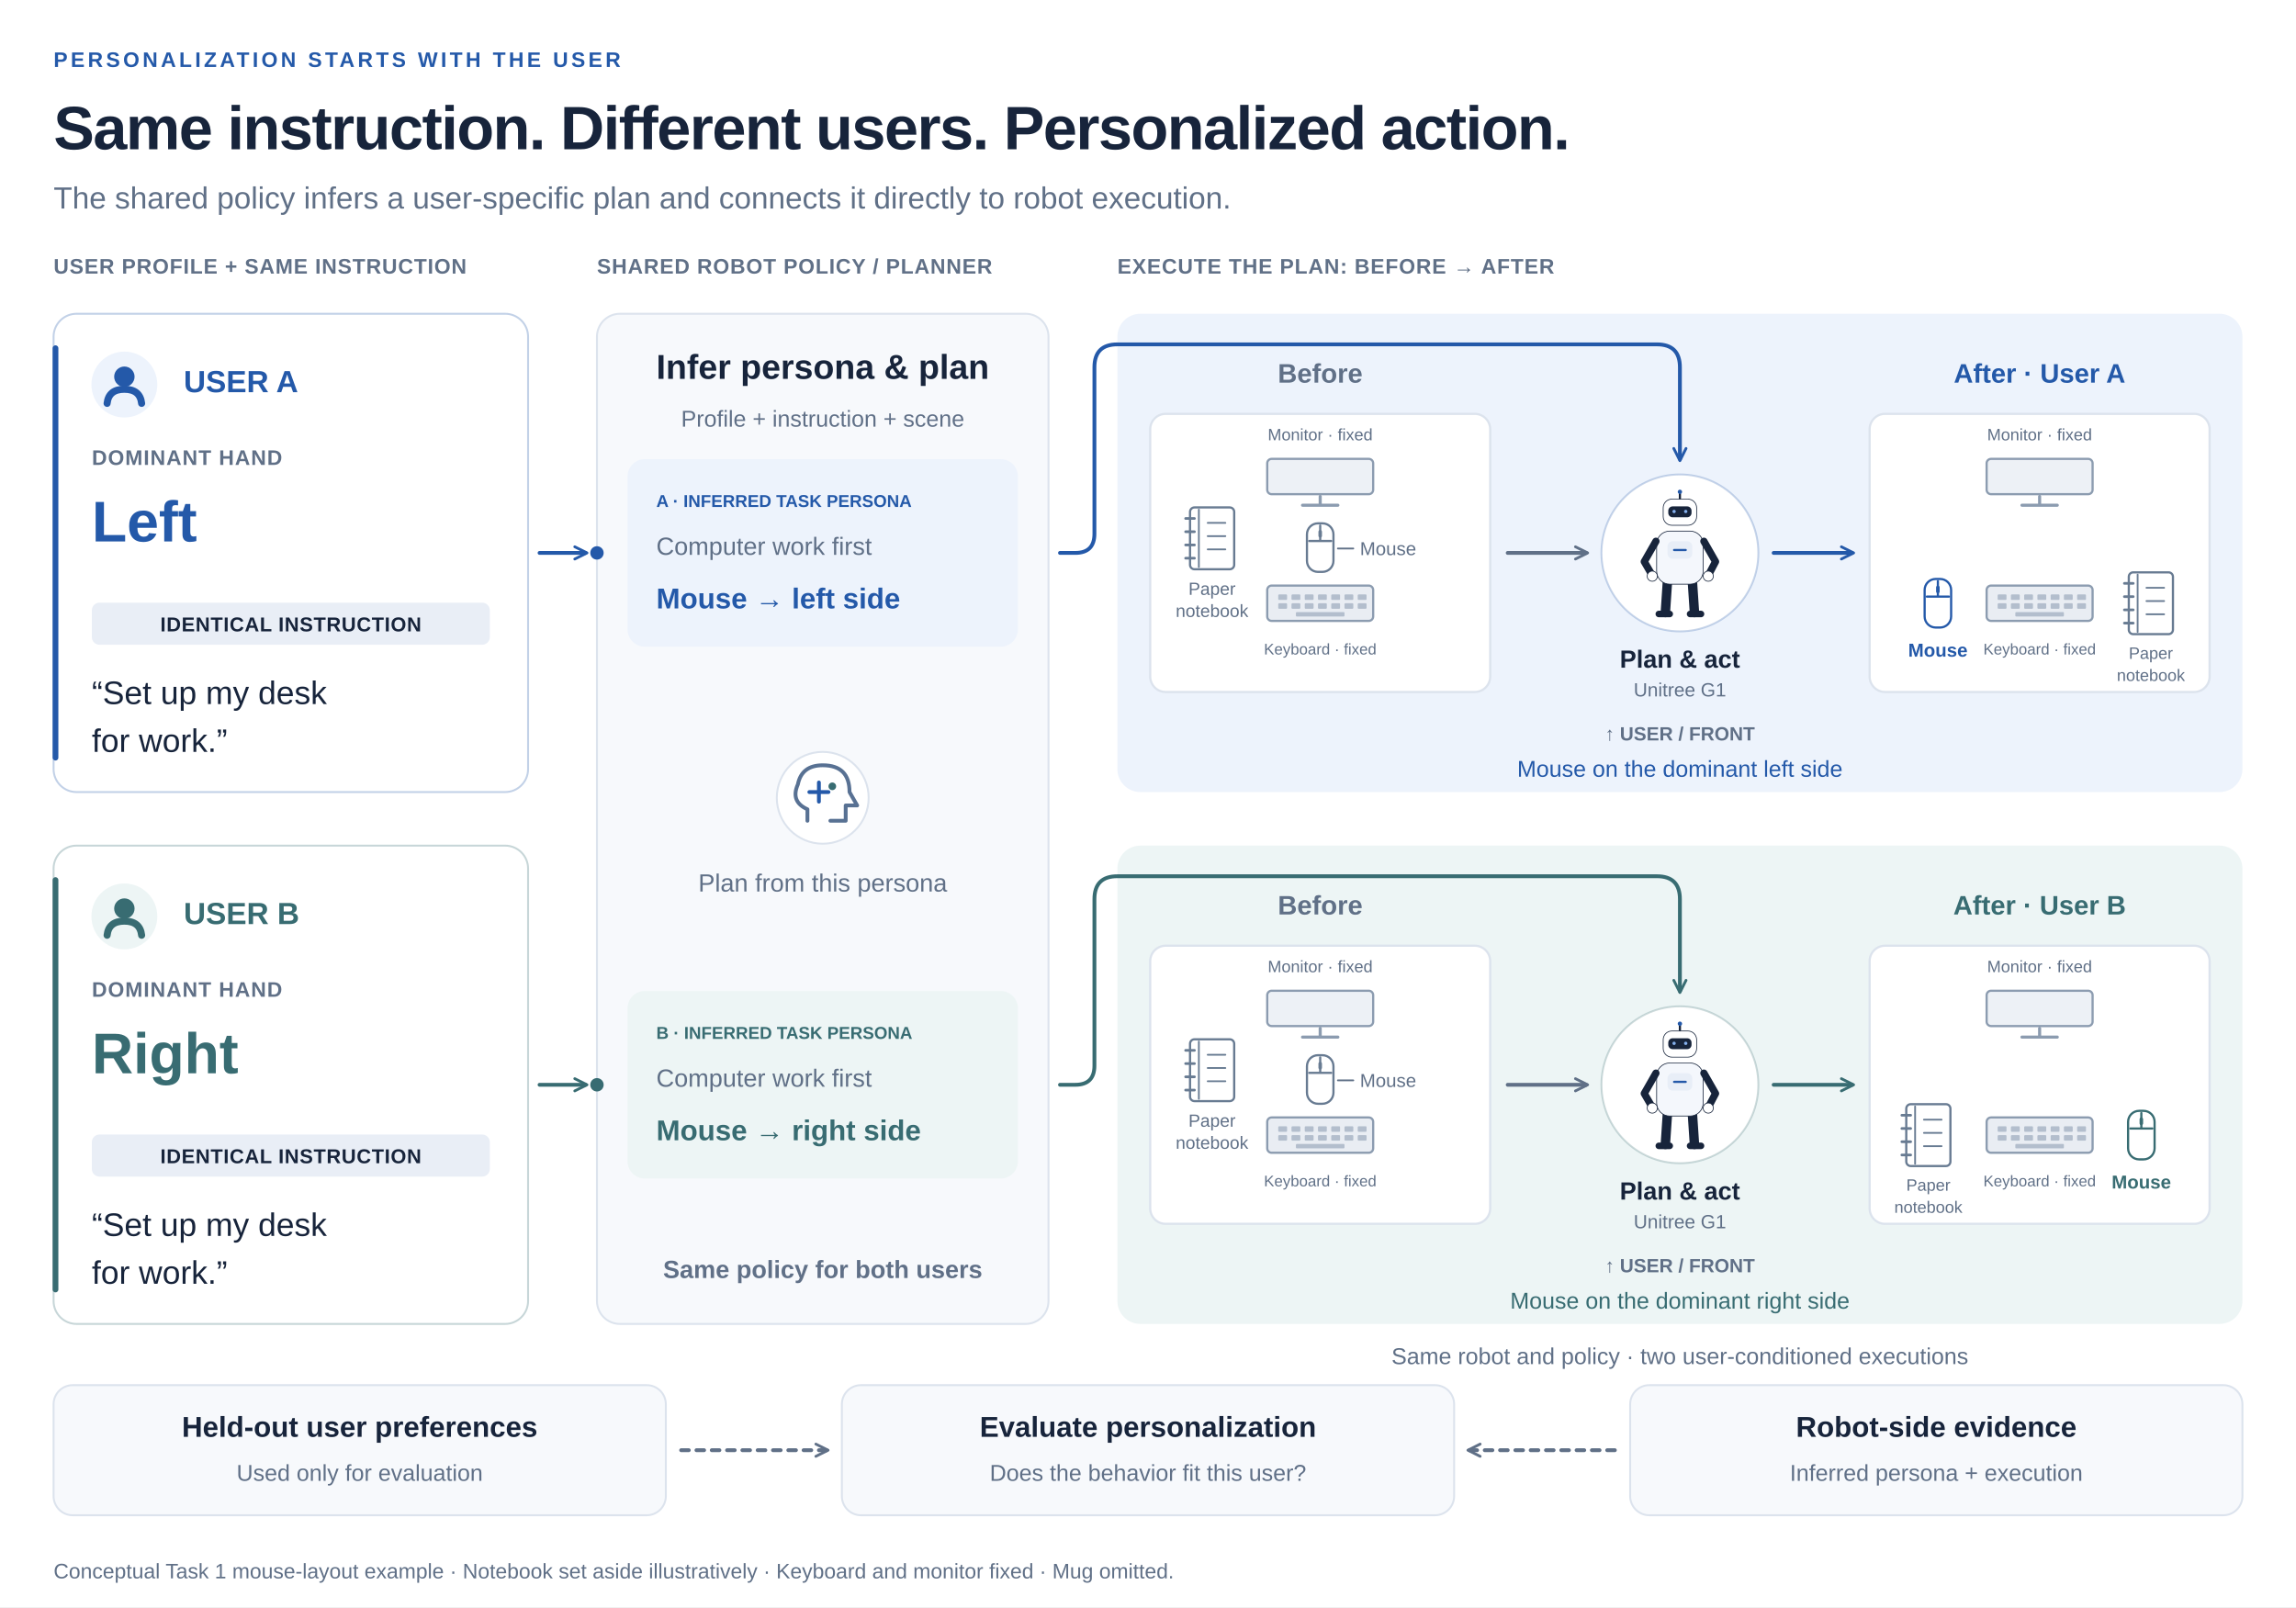
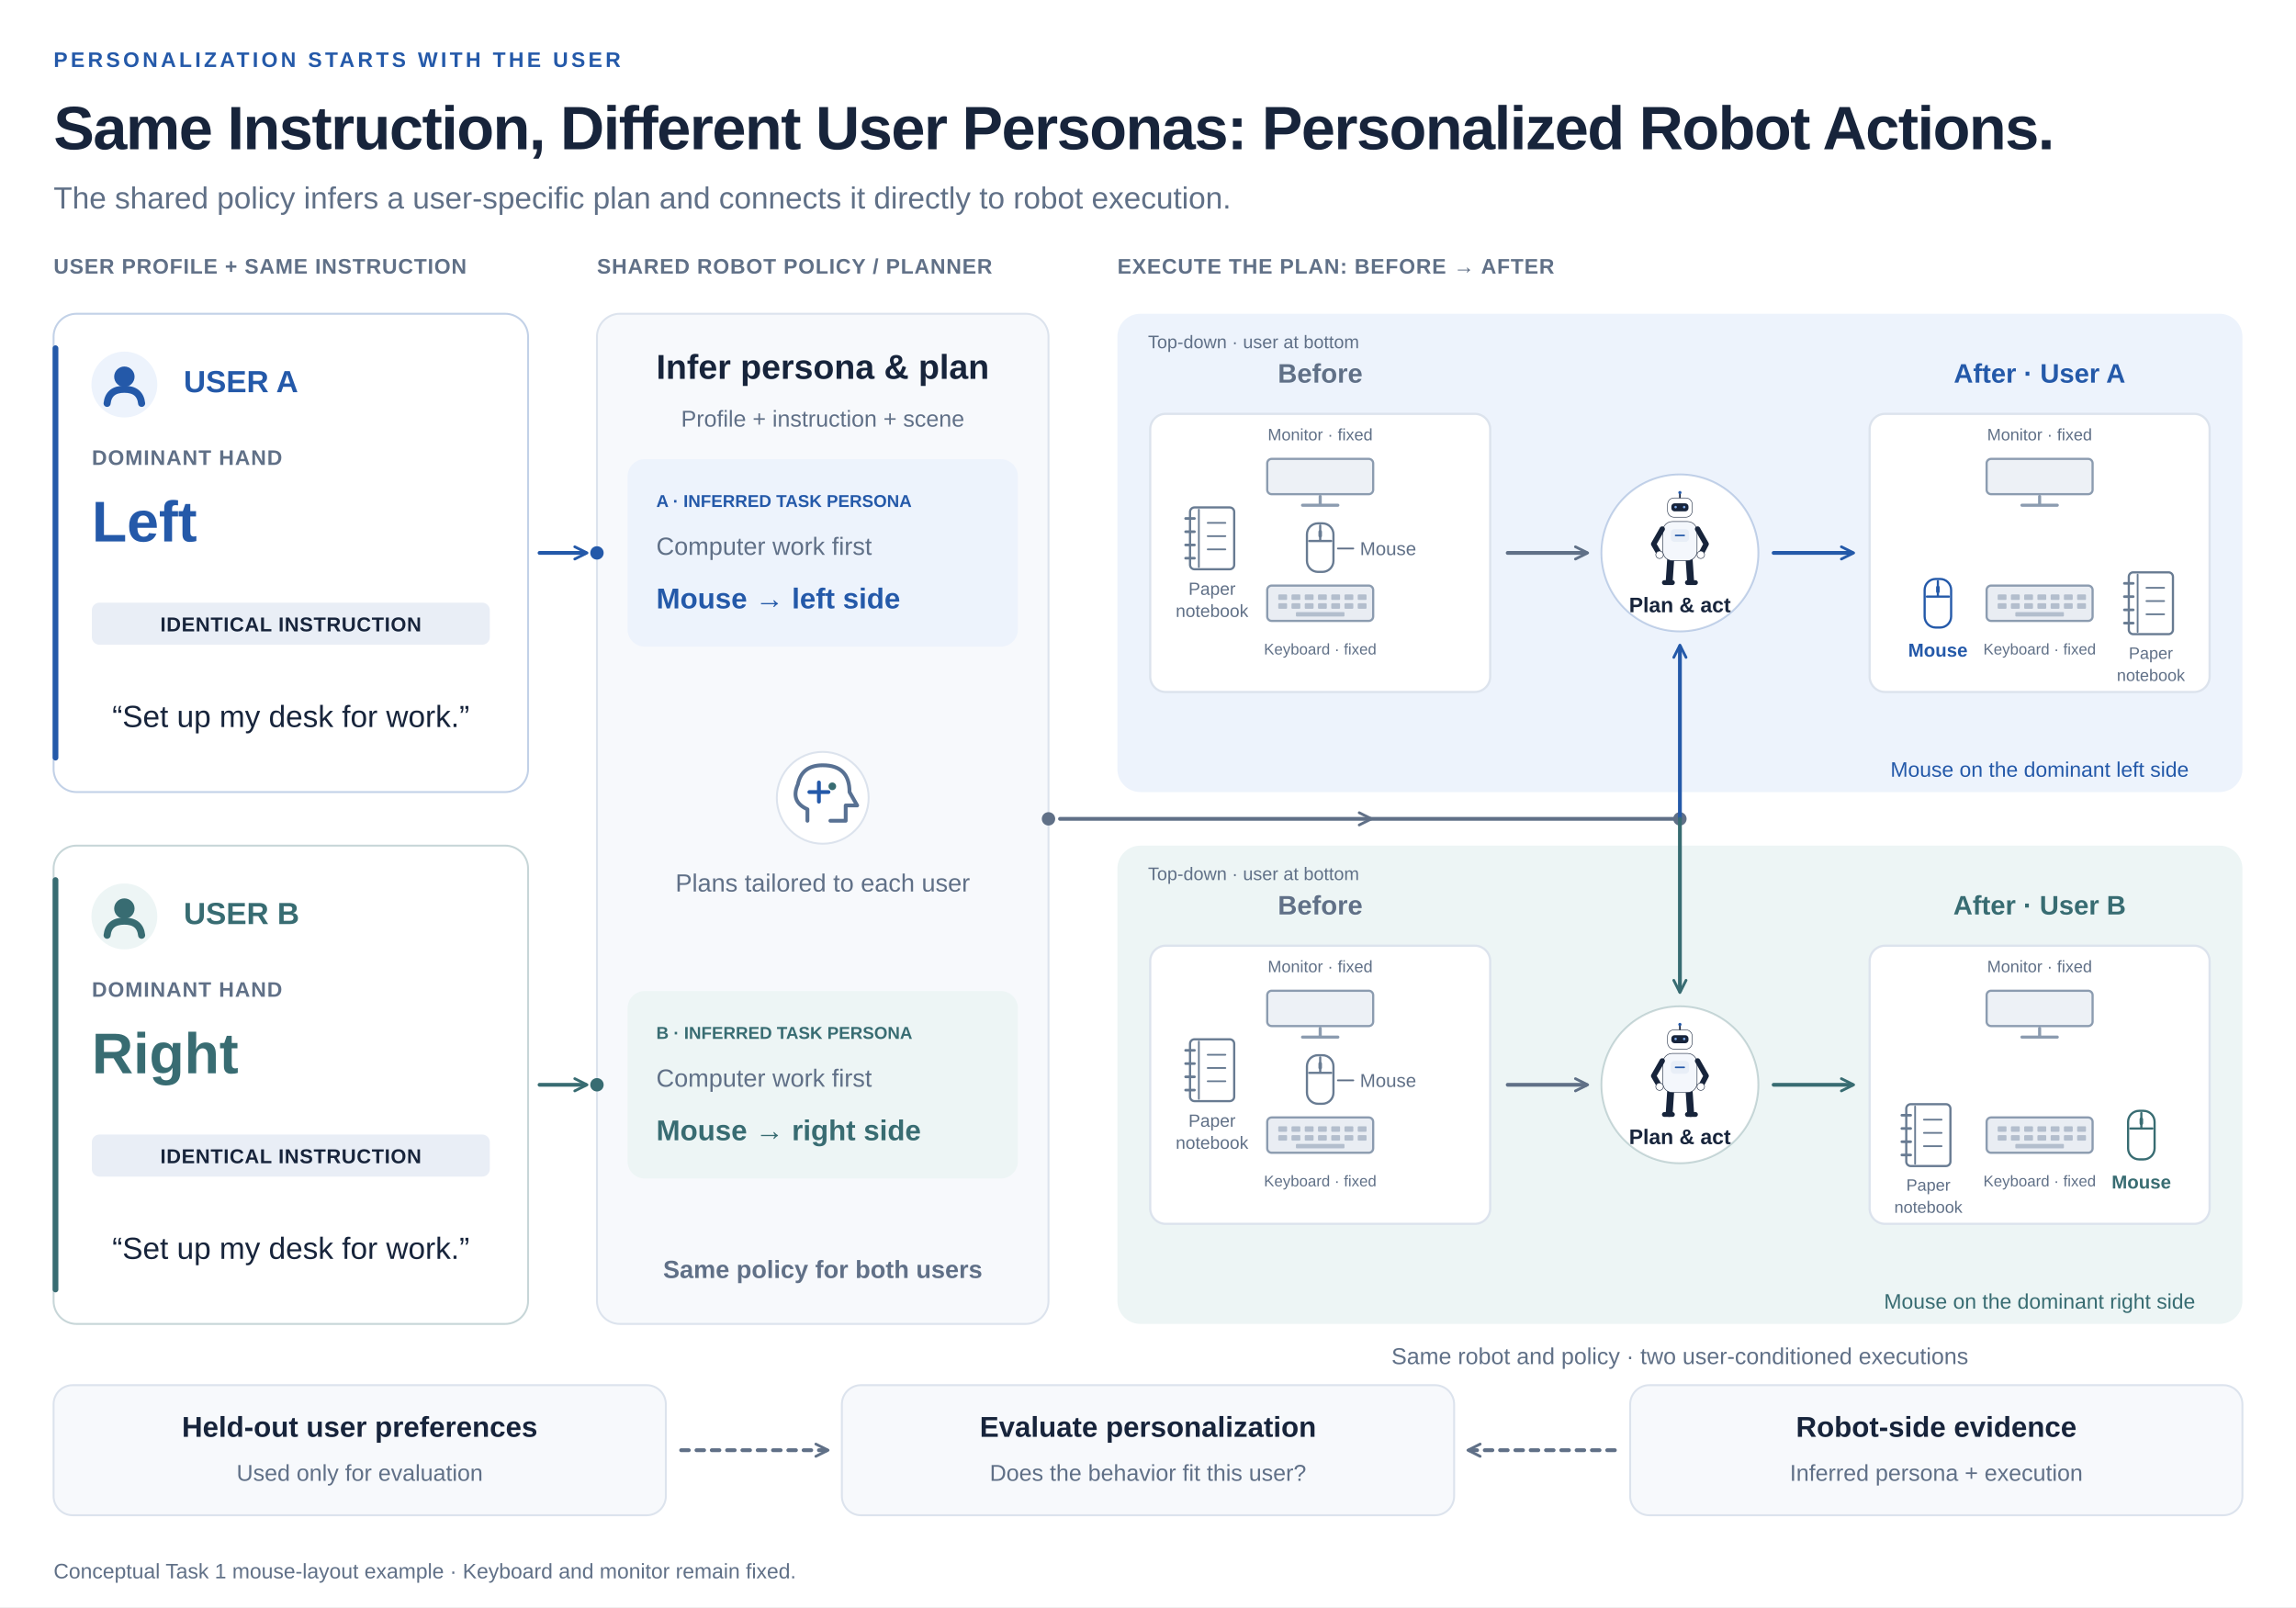
<svg xmlns="http://www.w3.org/2000/svg" width="1200" height="840" viewBox="0 0 1200 840" role="img" aria-labelledby="concept-title concept-desc">
  <defs>
    <marker id="arrowA" viewBox="0 0 10 10" refX="8" refY="5" markerWidth="4" markerHeight="4" orient="auto">
      <path d="M1 1 9 5 1 9" fill="none" stroke="#2459a9" stroke-width="1.8" stroke-linecap="round" stroke-linejoin="round" />
    </marker>
    <marker id="arrowB" viewBox="0 0 10 10" refX="8" refY="5" markerWidth="4" markerHeight="4" orient="auto">
      <path d="M1 1 9 5 1 9" fill="none" stroke="#386c72" stroke-width="1.8" stroke-linecap="round" stroke-linejoin="round" />
    </marker>
    <marker id="arrowGray" viewBox="0 0 10 10" refX="8" refY="5" markerWidth="4" markerHeight="4" orient="auto">
      <path d="M1 1 9 5 1 9" fill="none" stroke="#607087" stroke-width="1.8" stroke-linecap="round" stroke-linejoin="round" />
    </marker>
    <g id="desk-before">
      <rect x="1" y="1" width="154" height="126" rx="7" fill="#fff" stroke="#dce3ed" />
      <g transform="translate(78 29.4) scale(1)">
        <rect x="-24" y="-8" width="48" height="16" rx="2" fill="#edf1f6" stroke="#8c9cb0" />
        <path d="M0 9 V13 M-8 13 H8" fill="none" stroke="#8c9cb0" stroke-width="1.4" stroke-linecap="round" stroke-linejoin="round" />
      </g>
      <g transform="translate(78 86.8) scale(1)">
        <rect x="-24" y="-8" width="48" height="16" rx="2" fill="#e9edf3" stroke="#8c9cb0" />
        <rect x="-19" y="-4" width="4" height="2.5" rx="0.4" fill="#b3becd" stroke="none" />
        <rect x="-13" y="-4" width="4" height="2.5" rx="0.4" fill="#b3becd" stroke="none" />
        <rect x="-7" y="-4" width="4" height="2.5" rx="0.4" fill="#b3becd" stroke="none" />
        <rect x="-1" y="-4" width="4" height="2.5" rx="0.4" fill="#b3becd" stroke="none" />
        <rect x="5" y="-4" width="4" height="2.5" rx="0.4" fill="#b3becd" stroke="none" />
        <rect x="11" y="-4" width="4" height="2.5" rx="0.4" fill="#b3becd" stroke="none" />
        <rect x="17" y="-4" width="4" height="2.5" rx="0.4" fill="#b3becd" stroke="none" />
        <rect x="-19" y="0" width="4" height="2.5" rx="0.4" fill="#b3becd" stroke="none" />
        <rect x="-13" y="0" width="4" height="2.5" rx="0.4" fill="#b3becd" stroke="none" />
        <rect x="-7" y="0" width="4" height="2.5" rx="0.4" fill="#b3becd" stroke="none" />
        <rect x="-1" y="0" width="4" height="2.5" rx="0.4" fill="#b3becd" stroke="none" />
        <rect x="5" y="0" width="4" height="2.5" rx="0.4" fill="#b3becd" stroke="none" />
        <rect x="11" y="0" width="4" height="2.5" rx="0.4" fill="#b3becd" stroke="none" />
        <rect x="17" y="0" width="4" height="2.5" rx="0.4" fill="#b3becd" stroke="none" />
        <rect x="-11" y="4" width="22" height="2" rx="0.4" fill="#b3becd" stroke="none" />
      </g>
      <g transform="translate(78 61.6) scale(1)">
        <rect x="-6" y="-11" width="12" height="22" rx="5" fill="#fff" stroke="#687b92" />
        <path d="M-5-3 H5 M0-10 V-3" fill="none" stroke="#687b92" stroke-width="1" stroke-linecap="round" stroke-linejoin="round" />
        <rect x="-0.8" y="-8" width="1.6" height="3.5" rx="0.8" fill="#687b92" stroke="none" />
      </g>
      <g transform="translate(29.04 57.4) scale(1)">
        <rect x="-10" y="-14" width="20" height="28" rx="2" fill="#fff" stroke="#687b92" />
        <path d="M-6-13 V13 M-2-7 H6 M-2-1 H6 M-2 5 H6" fill="none" stroke="#687b92" stroke-width="0.8" stroke-linecap="round" stroke-linejoin="round" />
        <path d="M-8-9 H-12 M-8-3 H-12 M-8 3 H-12 M-8 9 H-12" fill="none" stroke="#687b92" stroke-width="1.2" stroke-linecap="round" stroke-linejoin="round" />
      </g>
      <text x="78" y="13" font-size="7.5" fill="#607087" font-weight="400" text-anchor="middle">Monitor · fixed</text>
      <text x="78" y="110" font-size="7" fill="#607087" font-weight="400" text-anchor="middle">Keyboard · fixed</text>
      <path d="M86 62 H93" fill="none" stroke="#607087" stroke-width="0.8" stroke-linecap="round" stroke-linejoin="round" />
      <text x="96" y="65" font-size="8.5" fill="#607087" font-weight="400" text-anchor="start">Mouse</text>
      <text x="29" y="83" font-size="8" fill="#607087" font-weight="400" text-anchor="middle">Paper</text>
      <text x="29" y="93" font-size="8" fill="#607087" font-weight="400" text-anchor="middle">notebook</text>
    </g>
    <g id="desk-after-0">
      <rect x="1" y="1" width="154" height="126" rx="7" fill="#fff" stroke="#dce3ed" />
      <g transform="translate(78 29.4) scale(1)">
        <rect x="-24" y="-8" width="48" height="16" rx="2" fill="#edf1f6" stroke="#8c9cb0" />
        <path d="M0 9 V13 M-8 13 H8" fill="none" stroke="#8c9cb0" stroke-width="1.4" stroke-linecap="round" stroke-linejoin="round" />
      </g>
      <g transform="translate(78 86.8) scale(1)">
        <rect x="-24" y="-8" width="48" height="16" rx="2" fill="#e9edf3" stroke="#8c9cb0" />
        <rect x="-19" y="-4" width="4" height="2.5" rx="0.4" fill="#b3becd" stroke="none" />
        <rect x="-13" y="-4" width="4" height="2.5" rx="0.4" fill="#b3becd" stroke="none" />
        <rect x="-7" y="-4" width="4" height="2.5" rx="0.4" fill="#b3becd" stroke="none" />
        <rect x="-1" y="-4" width="4" height="2.5" rx="0.4" fill="#b3becd" stroke="none" />
        <rect x="5" y="-4" width="4" height="2.5" rx="0.4" fill="#b3becd" stroke="none" />
        <rect x="11" y="-4" width="4" height="2.5" rx="0.4" fill="#b3becd" stroke="none" />
        <rect x="17" y="-4" width="4" height="2.5" rx="0.4" fill="#b3becd" stroke="none" />
        <rect x="-19" y="0" width="4" height="2.5" rx="0.4" fill="#b3becd" stroke="none" />
        <rect x="-13" y="0" width="4" height="2.5" rx="0.4" fill="#b3becd" stroke="none" />
        <rect x="-7" y="0" width="4" height="2.5" rx="0.4" fill="#b3becd" stroke="none" />
        <rect x="-1" y="0" width="4" height="2.5" rx="0.4" fill="#b3becd" stroke="none" />
        <rect x="5" y="0" width="4" height="2.5" rx="0.4" fill="#b3becd" stroke="none" />
        <rect x="11" y="0" width="4" height="2.5" rx="0.4" fill="#b3becd" stroke="none" />
        <rect x="17" y="0" width="4" height="2.5" rx="0.4" fill="#b3becd" stroke="none" />
        <rect x="-11" y="4" width="22" height="2" rx="0.4" fill="#b3becd" stroke="none" />
      </g>
      <g transform="translate(31.92 86.8) scale(1)">
        <rect x="-6" y="-11" width="12" height="22" rx="5" fill="#fff" stroke="#2459a9" />
        <path d="M-5-3 H5 M0-10 V-3" fill="none" stroke="#2459a9" stroke-width="1" stroke-linecap="round" stroke-linejoin="round" />
        <rect x="-0.8" y="-8" width="1.6" height="3.5" rx="0.8" fill="#2459a9" stroke="none" />
      </g>
      <g transform="translate(128.4 86.8) scale(1)">
        <rect x="-10" y="-14" width="20" height="28" rx="2" fill="#fff" stroke="#687b92" />
        <path d="M-6-13 V13 M-2-7 H6 M-2-1 H6 M-2 5 H6" fill="none" stroke="#687b92" stroke-width="0.8" stroke-linecap="round" stroke-linejoin="round" />
        <path d="M-8-9 H-12 M-8-3 H-12 M-8 3 H-12 M-8 9 H-12" fill="none" stroke="#687b92" stroke-width="1.2" stroke-linecap="round" stroke-linejoin="round" />
      </g>
      <text x="78" y="13" font-size="7.5" fill="#607087" font-weight="400" text-anchor="middle">Monitor · fixed</text>
      <text x="78" y="110" font-size="7" fill="#607087" font-weight="400" text-anchor="middle">Keyboard · fixed</text>
      <text x="31.92" y="111" font-size="8.5" fill="#2459a9" font-weight="600" text-anchor="middle">Mouse</text>
      <text x="128.4" y="112" font-size="7.5" fill="#607087" font-weight="400" text-anchor="middle">Paper</text>
      <text x="128.4" y="122" font-size="7.5" fill="#607087" font-weight="400" text-anchor="middle">notebook</text>
    </g>
    <g id="desk-after-1">
      <rect x="1" y="1" width="154" height="126" rx="7" fill="#fff" stroke="#dce3ed" />
      <g transform="translate(78 29.4) scale(1)">
        <rect x="-24" y="-8" width="48" height="16" rx="2" fill="#edf1f6" stroke="#8c9cb0" />
        <path d="M0 9 V13 M-8 13 H8" fill="none" stroke="#8c9cb0" stroke-width="1.4" stroke-linecap="round" stroke-linejoin="round" />
      </g>
      <g transform="translate(78 86.8) scale(1)">
        <rect x="-24" y="-8" width="48" height="16" rx="2" fill="#e9edf3" stroke="#8c9cb0" />
        <rect x="-19" y="-4" width="4" height="2.5" rx="0.4" fill="#b3becd" stroke="none" />
        <rect x="-13" y="-4" width="4" height="2.5" rx="0.4" fill="#b3becd" stroke="none" />
        <rect x="-7" y="-4" width="4" height="2.5" rx="0.4" fill="#b3becd" stroke="none" />
        <rect x="-1" y="-4" width="4" height="2.5" rx="0.4" fill="#b3becd" stroke="none" />
        <rect x="5" y="-4" width="4" height="2.5" rx="0.4" fill="#b3becd" stroke="none" />
        <rect x="11" y="-4" width="4" height="2.5" rx="0.4" fill="#b3becd" stroke="none" />
        <rect x="17" y="-4" width="4" height="2.5" rx="0.4" fill="#b3becd" stroke="none" />
        <rect x="-19" y="0" width="4" height="2.5" rx="0.4" fill="#b3becd" stroke="none" />
        <rect x="-13" y="0" width="4" height="2.5" rx="0.4" fill="#b3becd" stroke="none" />
        <rect x="-7" y="0" width="4" height="2.5" rx="0.4" fill="#b3becd" stroke="none" />
        <rect x="-1" y="0" width="4" height="2.5" rx="0.4" fill="#b3becd" stroke="none" />
        <rect x="5" y="0" width="4" height="2.5" rx="0.4" fill="#b3becd" stroke="none" />
        <rect x="11" y="0" width="4" height="2.5" rx="0.4" fill="#b3becd" stroke="none" />
        <rect x="17" y="0" width="4" height="2.5" rx="0.4" fill="#b3becd" stroke="none" />
        <rect x="-11" y="4" width="22" height="2" rx="0.4" fill="#b3becd" stroke="none" />
      </g>
      <g transform="translate(124.08 86.8) scale(1)">
        <rect x="-6" y="-11" width="12" height="22" rx="5" fill="#fff" stroke="#386c72" />
        <path d="M-5-3 H5 M0-10 V-3" fill="none" stroke="#386c72" stroke-width="1" stroke-linecap="round" stroke-linejoin="round" />
        <rect x="-0.8" y="-8" width="1.6" height="3.5" rx="0.8" fill="#386c72" stroke="none" />
      </g>
      <g transform="translate(27.6 86.8) scale(1)">
        <rect x="-10" y="-14" width="20" height="28" rx="2" fill="#fff" stroke="#687b92" />
        <path d="M-6-13 V13 M-2-7 H6 M-2-1 H6 M-2 5 H6" fill="none" stroke="#687b92" stroke-width="0.8" stroke-linecap="round" stroke-linejoin="round" />
        <path d="M-8-9 H-12 M-8-3 H-12 M-8 3 H-12 M-8 9 H-12" fill="none" stroke="#687b92" stroke-width="1.2" stroke-linecap="round" stroke-linejoin="round" />
      </g>
      <text x="78" y="13" font-size="7.5" fill="#607087" font-weight="400" text-anchor="middle">Monitor · fixed</text>
      <text x="78" y="110" font-size="7" fill="#607087" font-weight="400" text-anchor="middle">Keyboard · fixed</text>
      <text x="124.08" y="111" font-size="8.5" fill="#386c72" font-weight="600" text-anchor="middle">Mouse</text>
      <text x="27.6" y="112" font-size="7.5" fill="#607087" font-weight="400" text-anchor="middle">Paper</text>
      <text x="27.6" y="122" font-size="7.5" fill="#607087" font-weight="400" text-anchor="middle">notebook</text>
    </g>
  </defs>
  <g font-family="Arial, Helvetica, sans-serif">
    <rect x="0" y="0" width="1200" height="840" rx="0" fill="#fff" stroke="none" />
    <text x="28" y="35" font-size="11" fill="#2459a9" font-weight="700" text-anchor="start" letter-spacing="1.6">PERSONALIZATION STARTS WITH THE USER</text>
-     <text x="28" y="78" font-size="32" fill="#17243b" font-weight="600" text-anchor="start" letter-spacing="-0.7">Same instruction. Different users. Personalized action.</text>
+     <text x="28" y="78" font-size="32" fill="#17243b" font-weight="600" text-anchor="start" letter-spacing="-0.7">Same Instruction, Different User Personas: Personalized Robot Actions.</text>
    <text x="28" y="109" font-size="16" fill="#607087" font-weight="400" text-anchor="start">The shared policy infers a user-specific plan and connects it directly to robot execution.</text>
    <text x="28" y="143" font-size="11" fill="#607087" font-weight="700" text-anchor="start" letter-spacing="0.4">USER PROFILE + SAME INSTRUCTION</text>
    <text x="312" y="143" font-size="11" fill="#607087" font-weight="700" text-anchor="start" letter-spacing="0.4">SHARED ROBOT POLICY / PLANNER</text>
    <text x="584" y="143" font-size="11" fill="#607087" font-weight="700" text-anchor="start" letter-spacing="0.4">EXECUTE THE PLAN: BEFORE → AFTER</text>
    <rect x="312" y="164" width="236" height="528" rx="12" fill="#f7f9fc" stroke="#dce3ed" data-stage="policy" />
    <text x="430" y="198" font-size="18" fill="#17243b" font-weight="600" text-anchor="middle">Infer persona &amp; plan</text>
    <text x="430" y="223" font-size="12" fill="#607087" font-weight="400" text-anchor="middle">Profile + instruction + scene</text>
    <g transform="translate(430 417) scale(1)">
      <circle r="24" fill="#fff" stroke="#dce3ed" />
      <path d="M-8 12 V6 Q-17 2-13-7 Q-11-17 0-17 Q14-17 14-3 L18 4 H12 V12 H4" fill="none" stroke="#587193" stroke-width="2" stroke-linecap="round" stroke-linejoin="round" />
      <path d="M-7-3 H3 M-2-8 V2" fill="none" stroke="#2459a9" stroke-width="2" stroke-linecap="round" stroke-linejoin="round" />
      <circle cx="5" cy="-6" r="2" fill="#386c72" />
    </g>
-     <text x="430" y="466" font-size="13" fill="#607087" font-weight="400" text-anchor="middle">Plan from this persona</text>
+     <text x="430" y="466" font-size="13" fill="#607087" font-weight="400" text-anchor="middle">Plans tailored to each user</text>
    <text x="430" y="668" font-size="13" fill="#607087" font-weight="600" text-anchor="middle">Same policy for both users</text>
    <rect x="28" y="164" width="248" height="250" rx="12" fill="#fff" stroke="#2459a9" stroke-opacity="0.28" />
    <path d="M29 182 V396" fill="none" stroke="#2459a9" stroke-width="3" stroke-linecap="round" stroke-linejoin="round" />
    <g transform="translate(65 201) scale(0.82)">
      <circle r="21" fill="#edf3fc" />
      <circle cy="-5" r="6.5" fill="#2459a9" />
      <path d="M-11 12 Q-10 3 0 3 Q10 3 11 12" fill="none" stroke="#2459a9" stroke-width="4.5" stroke-linecap="round" stroke-linejoin="round" />
    </g>
    <text x="96" y="205" font-size="16" fill="#2459a9" font-weight="700" text-anchor="start">USER A</text>
    <text x="48" y="243" font-size="11" fill="#607087" font-weight="600" text-anchor="start" letter-spacing="0.45">DOMINANT HAND</text>
    <text x="48" y="283" font-size="30" fill="#2459a9" font-weight="600" text-anchor="start">Left</text>
    <rect x="48" y="315" width="208" height="22" rx="4" fill="#e9eef6" stroke="none" />
    <text x="152" y="330" font-size="10.5" fill="#17243b" font-weight="700" text-anchor="middle" letter-spacing="0.3">IDENTICAL INSTRUCTION</text>
-     <text x="48" y="368" font-size="17" fill="#17243b" font-weight="500" text-anchor="start">“Set up my desk</text>
-     <text x="48" y="393" font-size="17" fill="#17243b" font-weight="500" text-anchor="start">for work.”</text>
+     <text x="152" y="380" font-size="16" fill="#17243b" font-weight="500" text-anchor="middle" data-field="instruction">“Set up my desk for work.”</text>
    <rect x="328" y="240" width="204" height="98" rx="9" fill="#edf3fc" stroke="none" />
    <text x="343" y="265" font-size="9" fill="#2459a9" font-weight="700" text-anchor="start">A · INFERRED TASK PERSONA</text>
    <text x="343" y="290" font-size="13" fill="#607087" font-weight="400" text-anchor="start">Computer work first</text>
    <text x="343" y="318" font-size="15" fill="#2459a9" font-weight="600" text-anchor="start">Mouse → left side</text>
    <rect x="584" y="164" width="588" height="250" rx="12" fill="#edf3fc" stroke="none" />
    <text x="690" y="200" font-size="14" fill="#607087" font-weight="600" text-anchor="middle">Before</text>
    <text x="1066" y="200" font-size="14" fill="#2459a9" font-weight="600" text-anchor="middle">After · User A</text>
    <use href="#desk-before" transform="translate(600 215.1538) scale(1.153846)" />
    <use href="#desk-after-0" transform="translate(976 215.1538) scale(1.153846)" />
    <path d="M282 289 L306 289" fill="none" stroke="#2459a9" stroke-width="2" stroke-linecap="round" stroke-linejoin="round" marker-end="url(#arrowA)" data-connector="profile-policy" data-lane="A" />
-     <path d="M554 289 H562 Q572 289 572 279 V192 Q572 180 584 180 H866 Q878 180 878 192 V240" fill="none" stroke="#2459a9" stroke-width="2" stroke-linecap="round" stroke-linejoin="round" marker-end="url(#arrowA)" data-connector="planner-execution" data-lane="A" />
    <g data-node="execution" data-lane="A">
      <circle cx="878" cy="289" r="41" fill="#fff" stroke="#2459a9" stroke-opacity=".25" />
-       <g transform="translate(878 272.28) scale(0.38)">
+       <g transform="translate(878 268.68) scale(0.28)">
        <path d="M-17 81 -20 126 M17 81 20 126" fill="none" stroke="#17243b" stroke-width="13" stroke-linecap="round" stroke-linejoin="round" />
        <path d="M-29 128 -14 128 M14 128 29 128" fill="none" stroke="#17243b" stroke-width="9" stroke-linecap="round" stroke-linejoin="round" />
        <rect x="-32" y="14" width="64" height="73" rx="18" fill="#f4f7fc" stroke="#17243b" />
        <rect x="-23" y="-30" width="46" height="36" rx="12" fill="#fff" stroke="#17243b" />
        <rect x="-16" y="-20" width="32" height="15" rx="6" fill="#17243b" stroke="none" />
        <circle cx="-8" cy="-13" r="2.3" fill="#85b0ed" />
        <circle cx="8" cy="-13" r="2.3" fill="#85b0ed" />
        <path d="M0-37 V-31" fill="none" stroke="#17243b" stroke-width="3" stroke-linecap="round" stroke-linejoin="round" />
        <circle cy="-40" r="3" fill="#2459a9" />
        <path d="M-33 28 -49 56 -38 75 M33 28 49 56 39 75" fill="none" stroke="#17243b" stroke-width="10" stroke-linecap="round" stroke-linejoin="round" />
        <circle cx="-38" cy="76" r="7" fill="#fff" stroke="#17243b" />
        <circle cx="39" cy="76" r="7" fill="#fff" stroke="#17243b" />
        <rect x="-17" y="28" width="34" height="24" rx="7" fill="#e8eef7" stroke="none" />
        <path d="M-8 40 H8" fill="none" stroke="#2459a9" stroke-width="3" stroke-linecap="round" stroke-linejoin="round" />
      </g>
+       <text x="878" y="320" font-size="11" fill="#17243b" font-weight="600" text-anchor="middle">Plan &amp; act</text>
    </g>
    <path d="M788 289 L829 289" fill="none" stroke="#607087" stroke-width="2" stroke-linecap="round" stroke-linejoin="round" marker-end="url(#arrowGray)" data-connector="before-execution" data-lane="A" />
    <path d="M927 289 L968 289" fill="none" stroke="#2459a9" stroke-width="2" stroke-linecap="round" stroke-linejoin="round" marker-end="url(#arrowA)" data-connector="execution-after" data-lane="A" />
-     <text x="878" y="349" font-size="13" fill="#17243b" font-weight="600" text-anchor="middle">Plan &amp; act</text>
-     <text x="878" y="364" font-size="10" fill="#607087" font-weight="400" text-anchor="middle">Unitree G1</text>
-     <text x="878" y="387" font-size="10" fill="#607087" font-weight="600" text-anchor="middle">↑  USER / FRONT</text>
-     <text x="878" y="406" font-size="12" fill="#2459a9" font-weight="500" text-anchor="middle">Mouse on the dominant left side</text>
+     <text x="600" y="182" font-size="9.5" fill="#607087" font-weight="400" text-anchor="start">Top-down · user at bottom</text>
+     <text x="1066" y="406" font-size="11" fill="#2459a9" font-weight="500" text-anchor="middle">Mouse on the dominant left side</text>
    <circle cx="312" cy="289" r="3.5" fill="#2459a9" />
    <rect x="28" y="442" width="248" height="250" rx="12" fill="#fff" stroke="#386c72" stroke-opacity="0.28" />
    <path d="M29 460 V674" fill="none" stroke="#386c72" stroke-width="3" stroke-linecap="round" stroke-linejoin="round" />
    <g transform="translate(65 479) scale(0.82)">
      <circle r="21" fill="#edf5f5" />
      <circle cy="-5" r="6.5" fill="#386c72" />
      <path d="M-11 12 Q-10 3 0 3 Q10 3 11 12" fill="none" stroke="#386c72" stroke-width="4.5" stroke-linecap="round" stroke-linejoin="round" />
    </g>
    <text x="96" y="483" font-size="16" fill="#386c72" font-weight="700" text-anchor="start">USER B</text>
    <text x="48" y="521" font-size="11" fill="#607087" font-weight="600" text-anchor="start" letter-spacing="0.45">DOMINANT HAND</text>
    <text x="48" y="561" font-size="30" fill="#386c72" font-weight="600" text-anchor="start">Right</text>
    <rect x="48" y="593" width="208" height="22" rx="4" fill="#e9eef6" stroke="none" />
    <text x="152" y="608" font-size="10.5" fill="#17243b" font-weight="700" text-anchor="middle" letter-spacing="0.3">IDENTICAL INSTRUCTION</text>
-     <text x="48" y="646" font-size="17" fill="#17243b" font-weight="500" text-anchor="start">“Set up my desk</text>
-     <text x="48" y="671" font-size="17" fill="#17243b" font-weight="500" text-anchor="start">for work.”</text>
+     <text x="152" y="658" font-size="16" fill="#17243b" font-weight="500" text-anchor="middle" data-field="instruction">“Set up my desk for work.”</text>
    <rect x="328" y="518" width="204" height="98" rx="9" fill="#edf5f5" stroke="none" />
    <text x="343" y="543" font-size="9" fill="#386c72" font-weight="700" text-anchor="start">B · INFERRED TASK PERSONA</text>
    <text x="343" y="568" font-size="13" fill="#607087" font-weight="400" text-anchor="start">Computer work first</text>
    <text x="343" y="596" font-size="15" fill="#386c72" font-weight="600" text-anchor="start">Mouse → right side</text>
    <rect x="584" y="442" width="588" height="250" rx="12" fill="#edf5f5" stroke="none" />
    <text x="690" y="478" font-size="14" fill="#607087" font-weight="600" text-anchor="middle">Before</text>
    <text x="1066" y="478" font-size="14" fill="#386c72" font-weight="600" text-anchor="middle">After · User B</text>
    <use href="#desk-before" transform="translate(600 493.1538) scale(1.153846)" />
    <use href="#desk-after-1" transform="translate(976 493.1538) scale(1.153846)" />
    <path d="M282 567 L306 567" fill="none" stroke="#386c72" stroke-width="2" stroke-linecap="round" stroke-linejoin="round" marker-end="url(#arrowB)" data-connector="profile-policy" data-lane="B" />
-     <path d="M554 567 H562 Q572 567 572 557 V470 Q572 458 584 458 H866 Q878 458 878 470 V518" fill="none" stroke="#386c72" stroke-width="2" stroke-linecap="round" stroke-linejoin="round" marker-end="url(#arrowB)" data-connector="planner-execution" data-lane="B" />
    <g data-node="execution" data-lane="B">
      <circle cx="878" cy="567" r="41" fill="#fff" stroke="#386c72" stroke-opacity=".25" />
-       <g transform="translate(878 550.28) scale(0.38)">
+       <g transform="translate(878 546.68) scale(0.28)">
        <path d="M-17 81 -20 126 M17 81 20 126" fill="none" stroke="#17243b" stroke-width="13" stroke-linecap="round" stroke-linejoin="round" />
        <path d="M-29 128 -14 128 M14 128 29 128" fill="none" stroke="#17243b" stroke-width="9" stroke-linecap="round" stroke-linejoin="round" />
        <rect x="-32" y="14" width="64" height="73" rx="18" fill="#f4f7fc" stroke="#17243b" />
        <rect x="-23" y="-30" width="46" height="36" rx="12" fill="#fff" stroke="#17243b" />
        <rect x="-16" y="-20" width="32" height="15" rx="6" fill="#17243b" stroke="none" />
        <circle cx="-8" cy="-13" r="2.3" fill="#85b0ed" />
        <circle cx="8" cy="-13" r="2.3" fill="#85b0ed" />
        <path d="M0-37 V-31" fill="none" stroke="#17243b" stroke-width="3" stroke-linecap="round" stroke-linejoin="round" />
        <circle cy="-40" r="3" fill="#2459a9" />
        <path d="M-33 28 -49 56 -38 75 M33 28 49 56 39 75" fill="none" stroke="#17243b" stroke-width="10" stroke-linecap="round" stroke-linejoin="round" />
        <circle cx="-38" cy="76" r="7" fill="#fff" stroke="#17243b" />
        <circle cx="39" cy="76" r="7" fill="#fff" stroke="#17243b" />
        <rect x="-17" y="28" width="34" height="24" rx="7" fill="#e8eef7" stroke="none" />
        <path d="M-8 40 H8" fill="none" stroke="#2459a9" stroke-width="3" stroke-linecap="round" stroke-linejoin="round" />
      </g>
+       <text x="878" y="598" font-size="11" fill="#17243b" font-weight="600" text-anchor="middle">Plan &amp; act</text>
    </g>
    <path d="M788 567 L829 567" fill="none" stroke="#607087" stroke-width="2" stroke-linecap="round" stroke-linejoin="round" marker-end="url(#arrowGray)" data-connector="before-execution" data-lane="B" />
    <path d="M927 567 L968 567" fill="none" stroke="#386c72" stroke-width="2" stroke-linecap="round" stroke-linejoin="round" marker-end="url(#arrowB)" data-connector="execution-after" data-lane="B" />
-     <text x="878" y="627" font-size="13" fill="#17243b" font-weight="600" text-anchor="middle">Plan &amp; act</text>
-     <text x="878" y="642" font-size="10" fill="#607087" font-weight="400" text-anchor="middle">Unitree G1</text>
-     <text x="878" y="665" font-size="10" fill="#607087" font-weight="600" text-anchor="middle">↑  USER / FRONT</text>
-     <text x="878" y="684" font-size="12" fill="#386c72" font-weight="500" text-anchor="middle">Mouse on the dominant right side</text>
+     <text x="600" y="460" font-size="9.5" fill="#607087" font-weight="400" text-anchor="start">Top-down · user at bottom</text>
+     <text x="1066" y="684" font-size="11" fill="#386c72" font-weight="500" text-anchor="middle">Mouse on the dominant right side</text>
    <circle cx="312" cy="567" r="3.5" fill="#386c72" />
+     <path d="M554 428 H716 H878" fill="none" stroke="#607087" stroke-width="2" stroke-linecap="round" stroke-linejoin="round" marker-mid="url(#arrowGray)" data-connector="planner-trunk" />
+     <circle cx="548" cy="428" r="3.5" fill="#607087" />
+     <circle cx="878" cy="428" r="3.5" fill="#607087" />
+     <path d="M878 428 L878 338" fill="none" stroke="#2459a9" stroke-width="2" stroke-linecap="round" stroke-linejoin="round" marker-end="url(#arrowA)" data-connector="planner-execution" data-lane="A" />
+     <path d="M878 428 L878 518" fill="none" stroke="#386c72" stroke-width="2" stroke-linecap="round" stroke-linejoin="round" marker-end="url(#arrowB)" data-connector="planner-execution" data-lane="B" />
    <text x="878" y="713" font-size="12" fill="#607087" font-weight="400" text-anchor="middle">Same robot and policy · two user-conditioned executions</text>
    <rect x="28" y="724" width="320" height="68" rx="10" fill="#f7f9fc" stroke="#dce3ed" />
    <text x="188" y="751" font-size="15" fill="#17243b" font-weight="600" text-anchor="middle">Held-out user preferences</text>
    <text x="188" y="774" font-size="12" fill="#607087" font-weight="400" text-anchor="middle">Used only for evaluation</text>
    <rect x="440" y="724" width="320" height="68" rx="10" fill="#f7f9fc" stroke="#dce3ed" />
    <text x="600" y="751" font-size="15" fill="#17243b" font-weight="600" text-anchor="middle">Evaluate personalization</text>
    <text x="600" y="774" font-size="12" fill="#607087" font-weight="400" text-anchor="middle">Does the behavior fit this user?</text>
    <rect x="852" y="724" width="320" height="68" rx="10" fill="#f7f9fc" stroke="#dce3ed" />
    <text x="1012" y="751" font-size="15" fill="#17243b" font-weight="600" text-anchor="middle">Robot-side evidence</text>
    <text x="1012" y="774" font-size="12" fill="#607087" font-weight="400" text-anchor="middle">Inferred persona + execution</text>
    <path d="M356 758 L432 758" fill="none" stroke="#607087" stroke-width="2" stroke-linecap="round" stroke-linejoin="round" marker-end="url(#arrowGray)" stroke-dasharray="4 4" />
    <path d="M844 758 L768 758" fill="none" stroke="#607087" stroke-width="2" stroke-linecap="round" stroke-linejoin="round" marker-end="url(#arrowGray)" stroke-dasharray="4 4" />
-     <text x="28" y="825" font-size="11" fill="#607087" font-weight="400" text-anchor="start">Conceptual Task 1 mouse-layout example · Notebook set aside illustratively · Keyboard and monitor fixed · Mug omitted.</text>
+     <text x="28" y="825" font-size="11" fill="#607087" font-weight="400" text-anchor="start">Conceptual Task 1 mouse-layout example · Keyboard and monitor remain fixed.</text>
  </g>
</svg>
